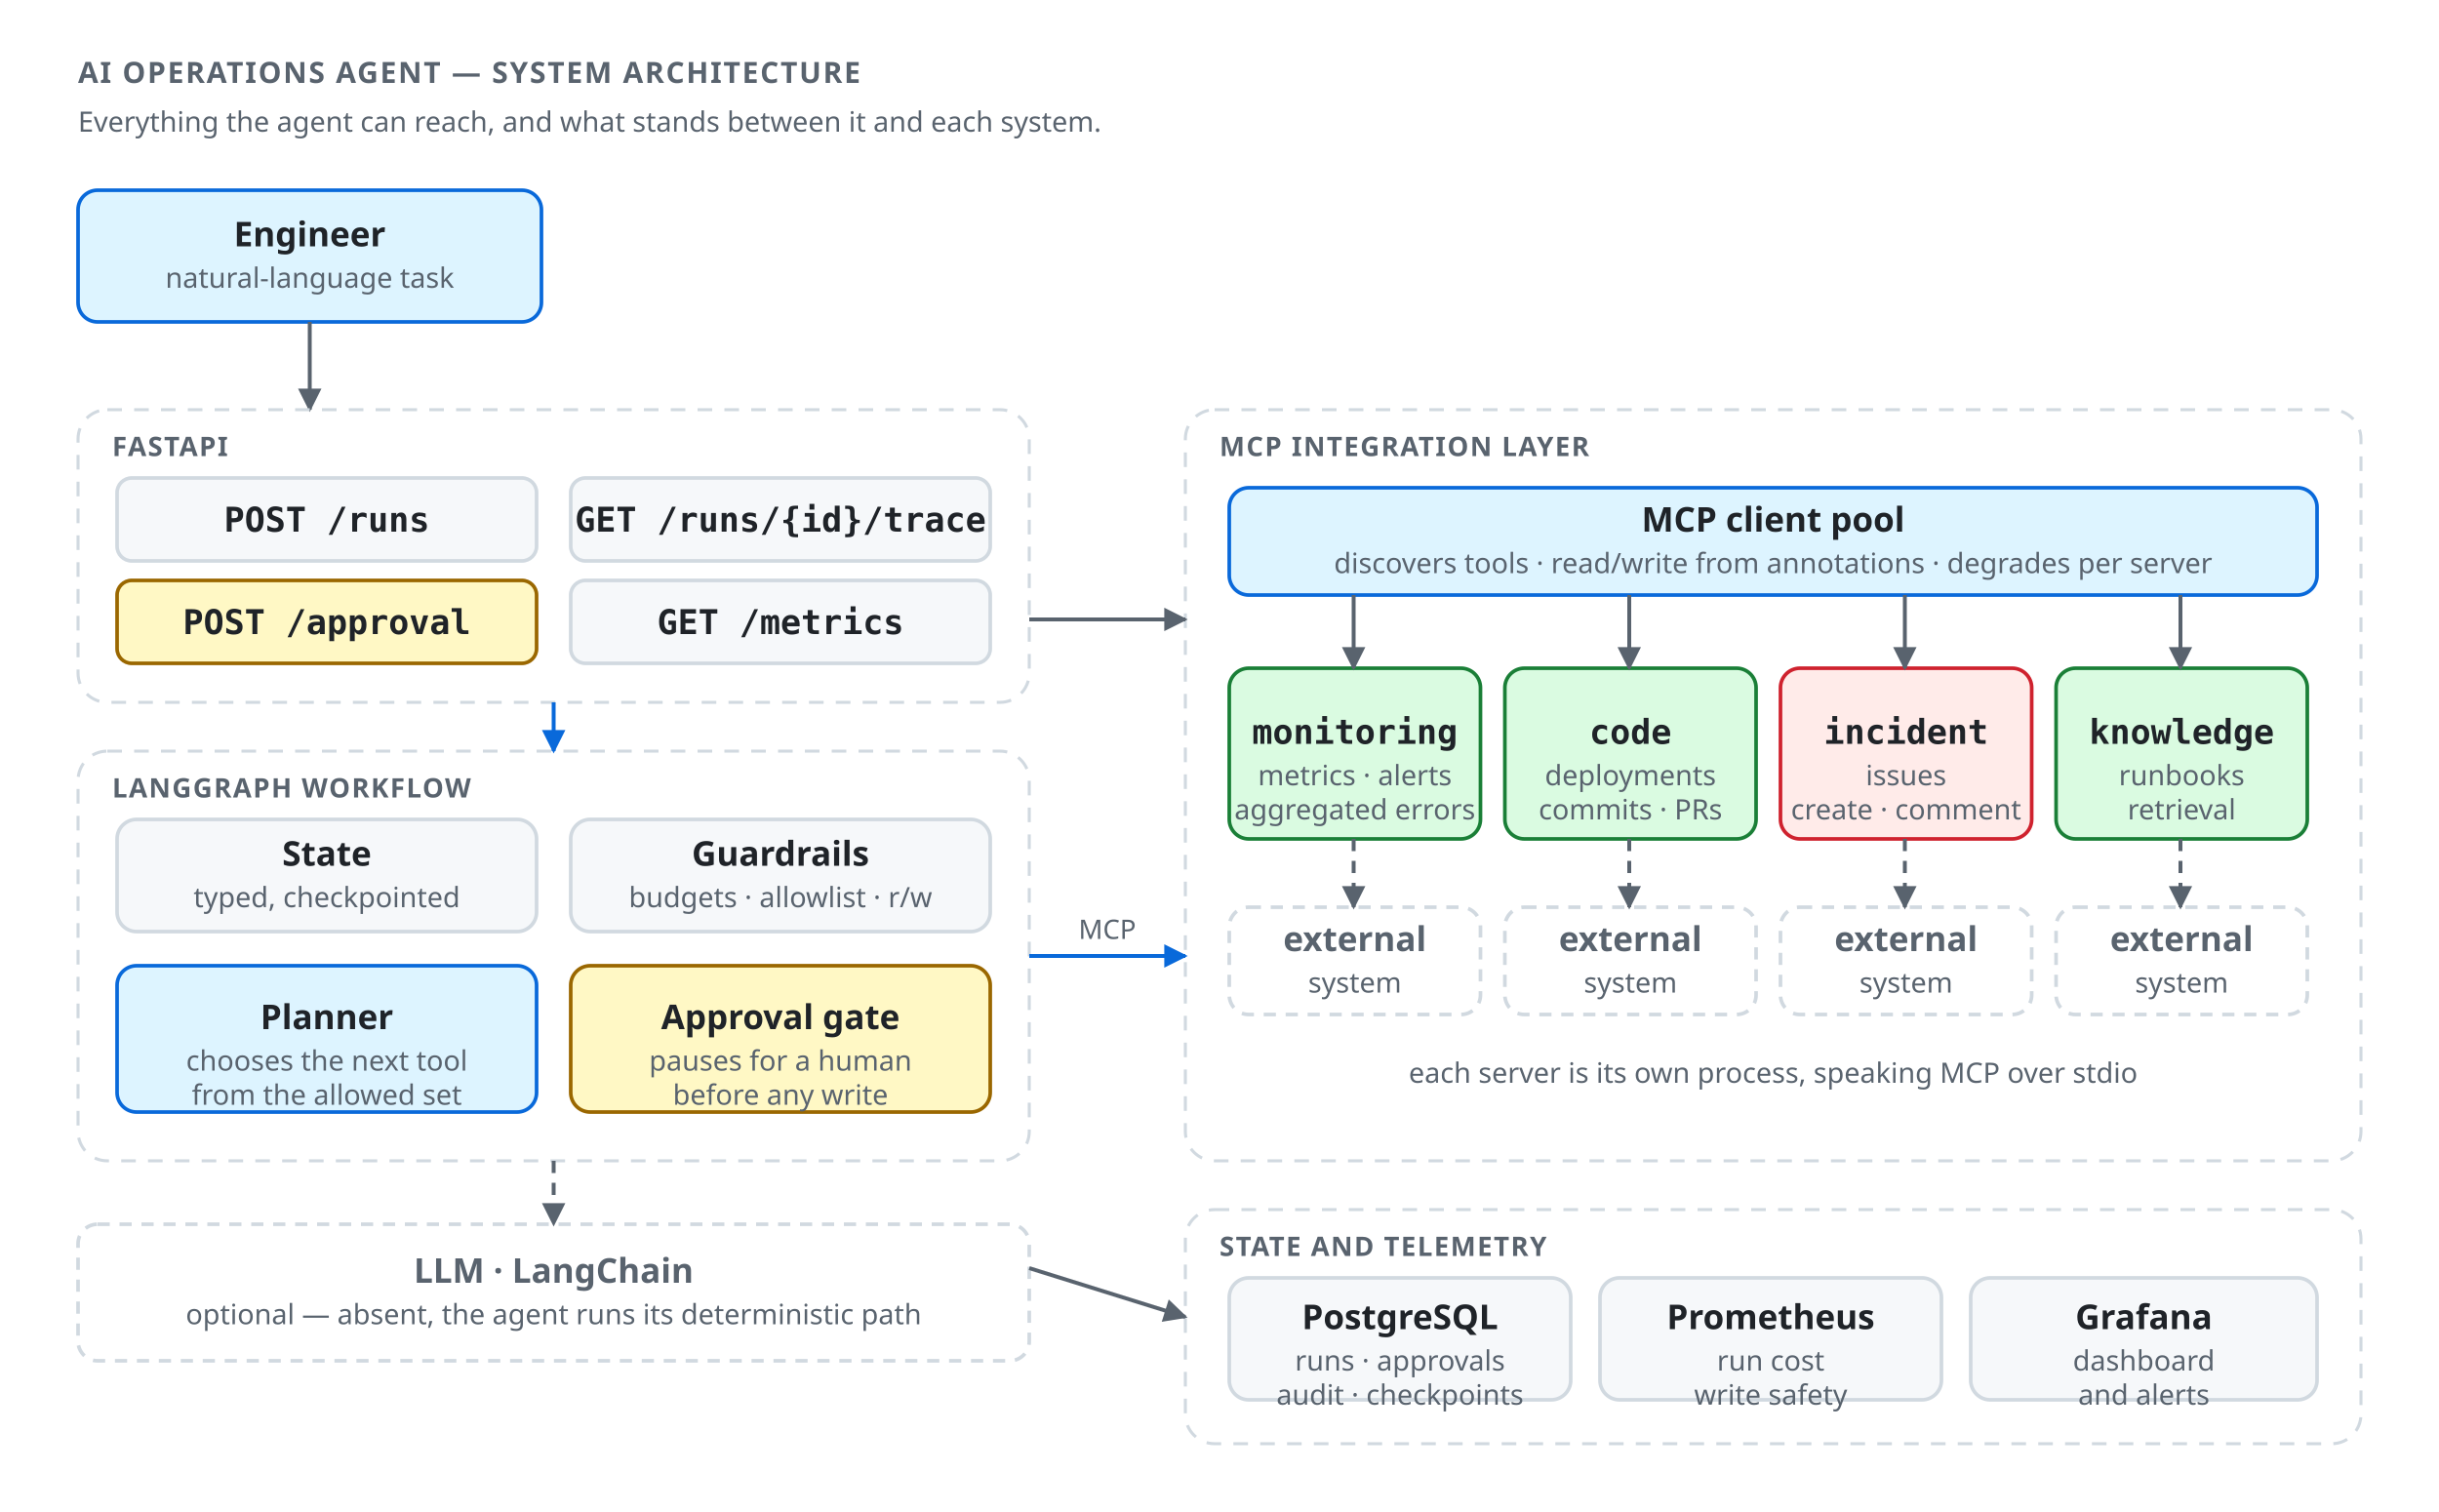
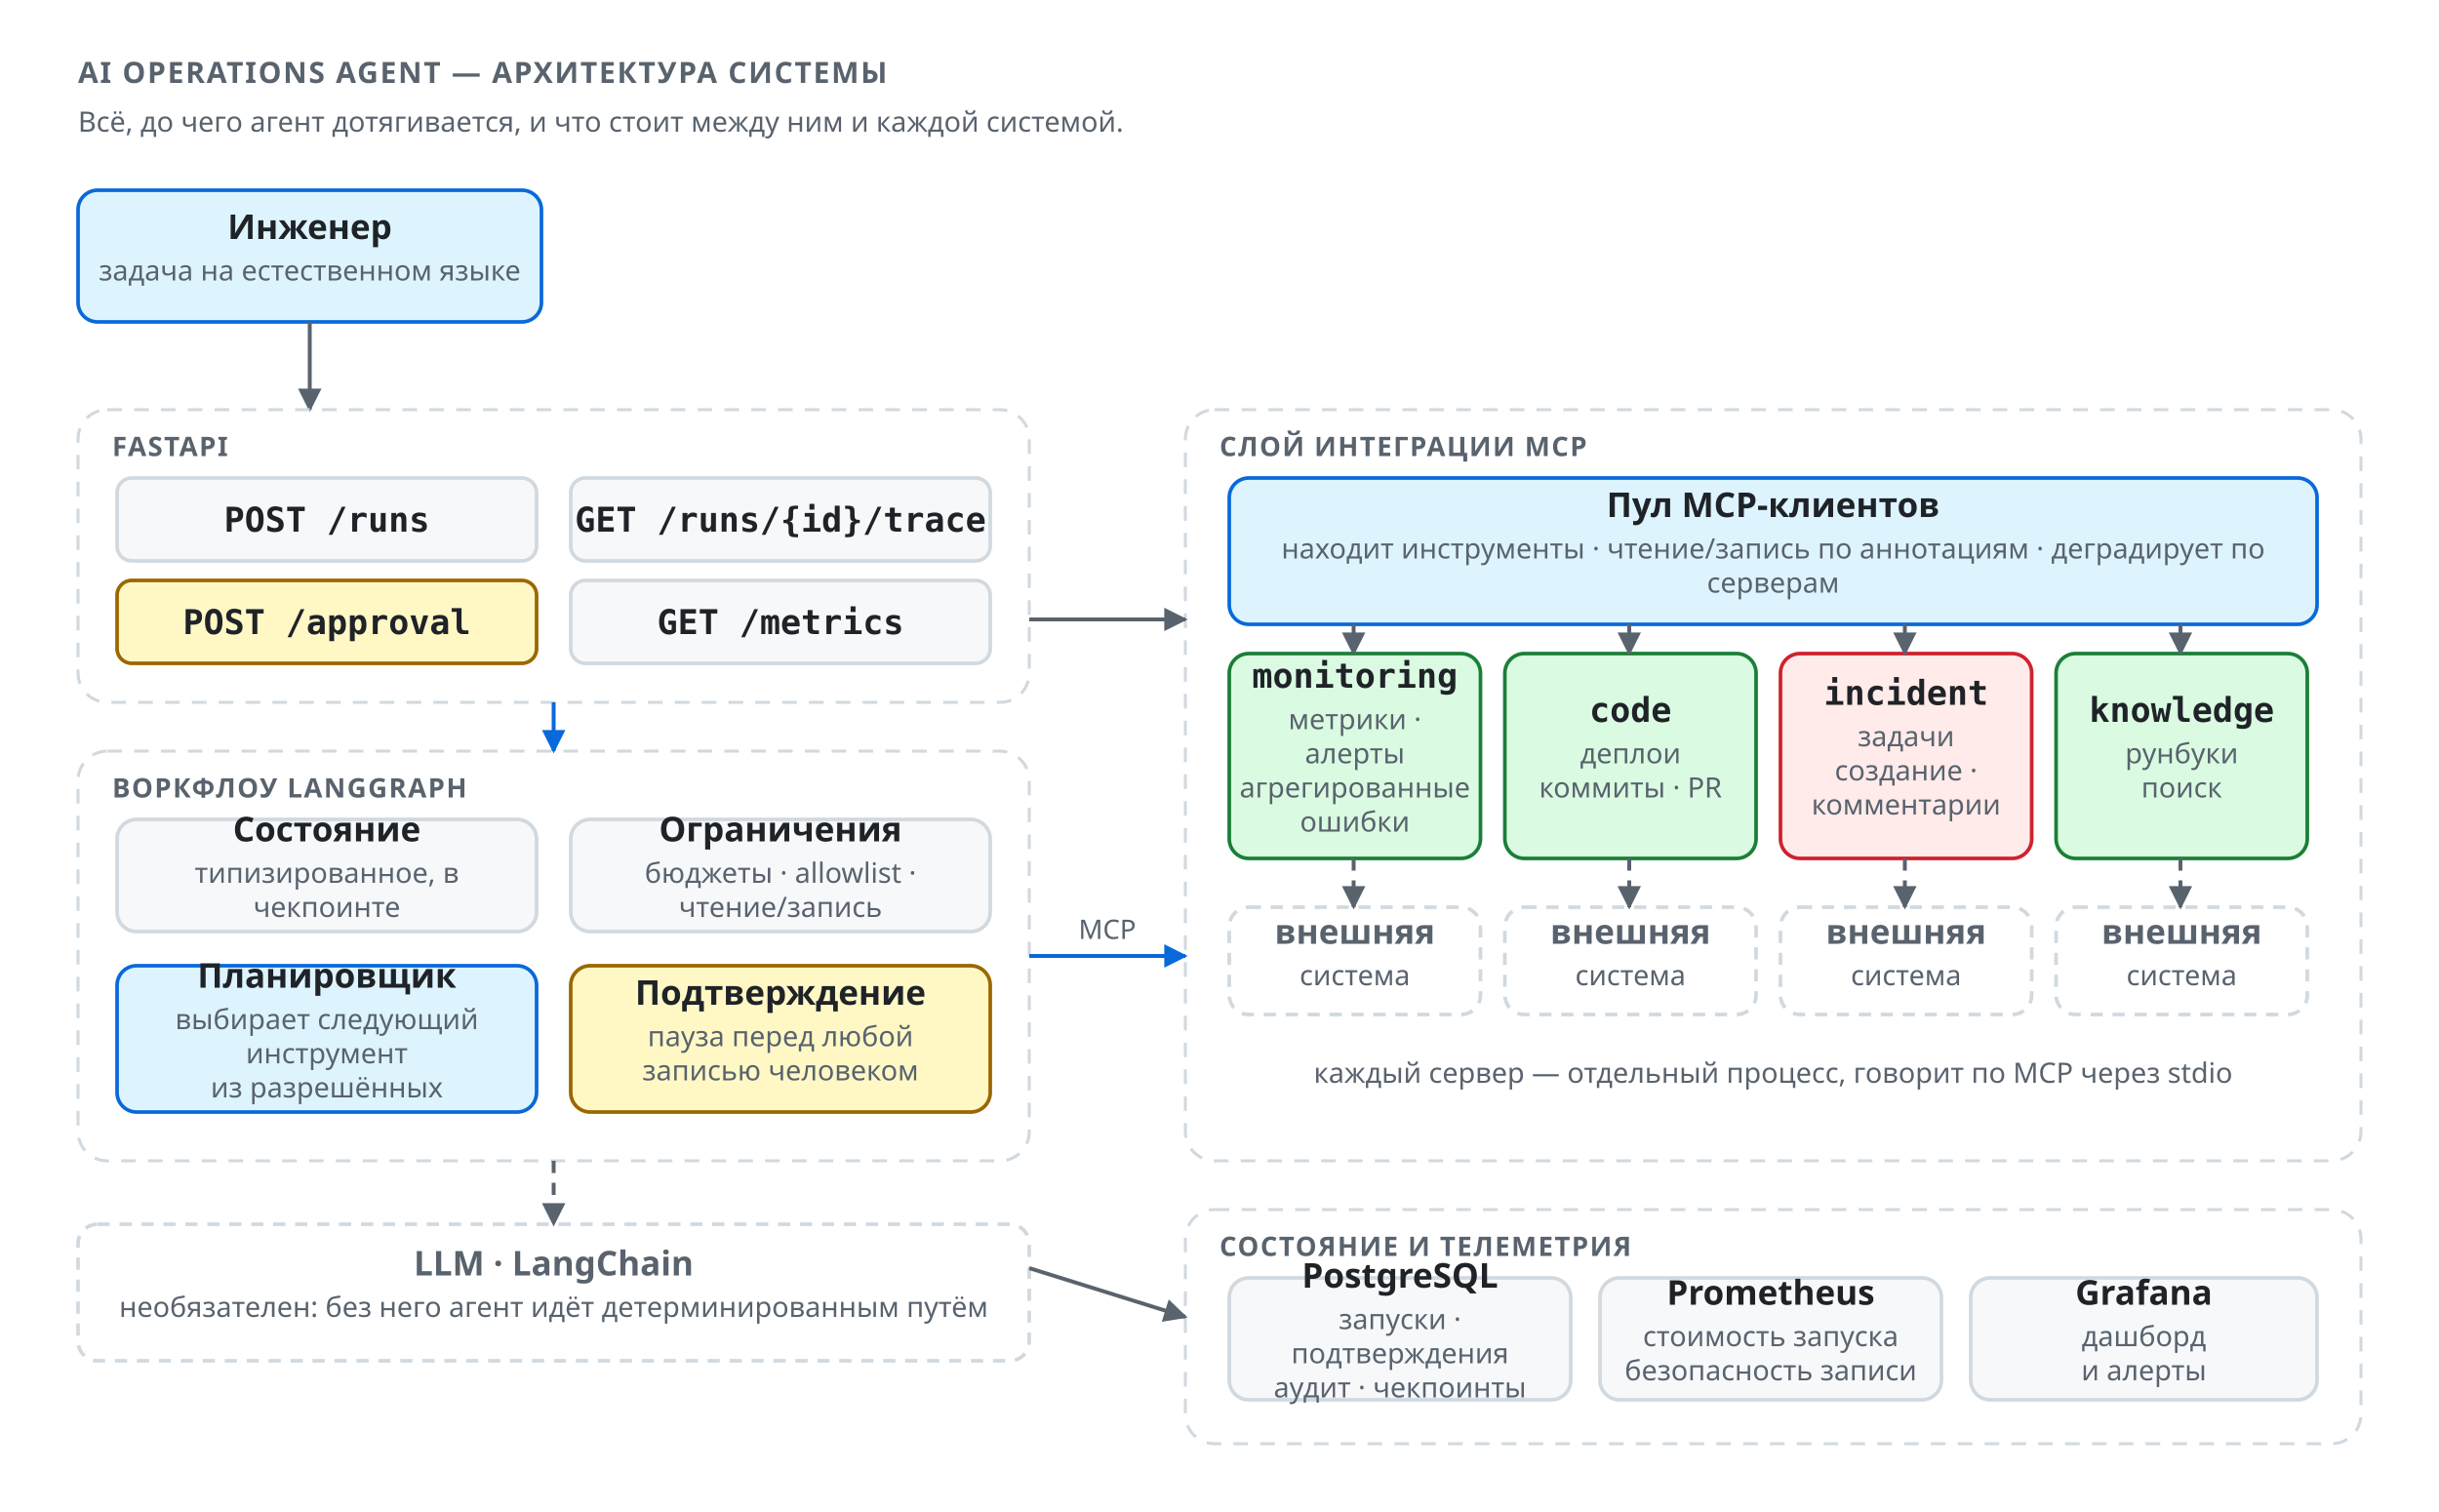
<svg xmlns="http://www.w3.org/2000/svg" viewBox="0 0 1000 620" width="1000" height="620" role="img" aria-labelledby="title desc" font-family="-apple-system, BlinkMacSystemFont, 'Segoe UI', 'Noto Sans', Helvetica, Arial, sans-serif">
  <defs>
    <marker id="arrow" viewBox="0 0 10 10" refX="9" refY="5" markerWidth="6" markerHeight="6" orient="auto-start-reverse">
      <path d="M 0 0 L 10 5 L 0 10 z" fill="#59636e" />
    </marker>
    <marker id="arrow-accent" viewBox="0 0 10 10" refX="9" refY="5" markerWidth="6" markerHeight="6" orient="auto-start-reverse">
      <path d="M 0 0 L 10 5 L 0 10 z" fill="#0969da" />
    </marker>
    <marker id="arrow-danger" viewBox="0 0 10 10" refX="9" refY="5" markerWidth="6" markerHeight="6" orient="auto-start-reverse">
      <path d="M 0 0 L 10 5 L 0 10 z" fill="#cf222e" />
    </marker>
  </defs>
  <rect width="1000" height="620" fill="#ffffff" />
-   <text x="32" y="34" font-size="12" font-weight="700" letter-spacing="0.7" fill="#59636e">AI OPERATIONS AGENT — SYSTEM ARCHITECTURE</text>
-   <text x="32" y="54" text-anchor="start" font-size="11.5" fill="#59636e">Everything the agent can reach, and what stands between it and each system.</text>
+   <text x="32" y="34" font-size="12" font-weight="700" letter-spacing="0.7" fill="#59636e">AI OPERATIONS AGENT — АРХИТЕКТУРА СИСТЕМЫ</text>
+   <text x="32" y="54" text-anchor="start" font-size="11.5" fill="#59636e">Всё, до чего агент дотягивается, и что стоит между ним и каждой системой.</text>
  <rect x="32" y="78" width="190" height="54" rx="8" fill="#ddf4ff" stroke="#0969da" stroke-width="1.5" />
-   <text x="127.0" y="101.0" text-anchor="middle" font-size="14" font-weight="600" fill="#1f2328">Engineer</text>
-   <text x="127.0" y="118.0" text-anchor="middle" font-size="11.5" fill="#59636e">natural-language task</text>
+   <text x="127.0" y="98.0" text-anchor="middle" font-size="14" font-weight="600" fill="#1f2328">Инженер</text>
+   <text x="127.0" y="115.0" text-anchor="middle" font-size="11.5" fill="#59636e">задача на естественном языке</text>
  <path d="M 127 132 L 127 168" fill="none" stroke="#59636e" stroke-width="1.6" marker-end="url(#arrow)" />
  <rect x="32" y="168" width="390" height="120" rx="12" fill="none" stroke="#d1d9e0" stroke-width="1.25" stroke-dasharray="6 5" />
  <text x="46" y="187" font-size="11" font-weight="600" letter-spacing="0.6" fill="#59636e">FASTAPI</text>
  <rect x="48" y="196" width="172" height="34" rx="6" fill="#f6f8fa" stroke="#d1d9e0" stroke-width="1.5" />
  <text x="134.0" y="218.0" text-anchor="middle" font-size="14" font-weight="600" fill="#1f2328" font-family="ui-monospace, SFMono-Regular, 'SF Mono', Menlo, Consolas, monospace">POST /runs</text>
  <rect x="48" y="238" width="172" height="34" rx="6" fill="#fff8c5" stroke="#9a6700" stroke-width="1.5" />
  <text x="134.0" y="260.0" text-anchor="middle" font-size="14" font-weight="600" fill="#1f2328" font-family="ui-monospace, SFMono-Regular, 'SF Mono', Menlo, Consolas, monospace">POST /approval</text>
  <rect x="234" y="196" width="172" height="34" rx="6" fill="#f6f8fa" stroke="#d1d9e0" stroke-width="1.5" />
  <text x="320.0" y="218.0" text-anchor="middle" font-size="14" font-weight="600" fill="#1f2328" font-family="ui-monospace, SFMono-Regular, 'SF Mono', Menlo, Consolas, monospace">GET /runs/{id}/trace</text>
  <rect x="234" y="238" width="172" height="34" rx="6" fill="#f6f8fa" stroke="#d1d9e0" stroke-width="1.5" />
  <text x="320.0" y="260.0" text-anchor="middle" font-size="14" font-weight="600" fill="#1f2328" font-family="ui-monospace, SFMono-Regular, 'SF Mono', Menlo, Consolas, monospace">GET /metrics</text>
  <rect x="32" y="308" width="390" height="168" rx="12" fill="none" stroke="#d1d9e0" stroke-width="1.25" stroke-dasharray="6 5" />
-   <text x="46" y="327" font-size="11" font-weight="600" letter-spacing="0.6" fill="#59636e">LANGGRAPH WORKFLOW</text>
+   <text x="46" y="327" font-size="11" font-weight="600" letter-spacing="0.6" fill="#59636e">ВОРКФЛОУ LANGGRAPH</text>
  <rect x="48" y="336" width="172" height="46" rx="8" fill="#f6f8fa" stroke="#d1d9e0" stroke-width="1.5" />
-   <text x="134.0" y="355.0" text-anchor="middle" font-size="14" font-weight="600" fill="#1f2328">State</text>
-   <text x="134.0" y="372.0" text-anchor="middle" font-size="11.5" fill="#59636e">typed, checkpointed</text>
+   <text x="134.0" y="345.0" text-anchor="middle" font-size="14" font-weight="600" fill="#1f2328">Состояние</text>
+   <text x="134.0" y="362.0" text-anchor="middle" font-size="11.5" fill="#59636e">типизированное, в</text>
+   <text x="134.0" y="376.0" text-anchor="middle" font-size="11.5" fill="#59636e">чекпоинте</text>
  <rect x="234" y="336" width="172" height="46" rx="8" fill="#f6f8fa" stroke="#d1d9e0" stroke-width="1.5" />
-   <text x="320.0" y="355.0" text-anchor="middle" font-size="14" font-weight="600" fill="#1f2328">Guardrails</text>
-   <text x="320.0" y="372.0" text-anchor="middle" font-size="11.5" fill="#59636e">budgets · allowlist · r/w</text>
+   <text x="320.0" y="345.0" text-anchor="middle" font-size="14" font-weight="600" fill="#1f2328">Ограничения</text>
+   <text x="320.0" y="362.0" text-anchor="middle" font-size="11.5" fill="#59636e">бюджеты · allowlist ·</text>
+   <text x="320.0" y="376.0" text-anchor="middle" font-size="11.5" fill="#59636e">чтение/запись</text>
  <rect x="48" y="396" width="172" height="60" rx="8" fill="#ddf4ff" stroke="#0969da" stroke-width="1.5" />
-   <text x="134.0" y="422.0" text-anchor="middle" font-size="14" font-weight="600" fill="#1f2328">Planner</text>
-   <text x="134.0" y="439.0" text-anchor="middle" font-size="11.5" fill="#59636e">chooses the next tool</text>
-   <text x="134.0" y="453.0" text-anchor="middle" font-size="11.5" fill="#59636e">from the allowed set</text>
+   <text x="134.0" y="405.0" text-anchor="middle" font-size="14" font-weight="600" fill="#1f2328">Планировщик</text>
+   <text x="134.0" y="422.0" text-anchor="middle" font-size="11.5" fill="#59636e">выбирает следующий</text>
+   <text x="134.0" y="436.0" text-anchor="middle" font-size="11.5" fill="#59636e">инструмент</text>
+   <text x="134.0" y="450.0" text-anchor="middle" font-size="11.5" fill="#59636e">из разрешённых</text>
  <rect x="234" y="396" width="172" height="60" rx="8" fill="#fff8c5" stroke="#9a6700" stroke-width="1.5" />
-   <text x="320.0" y="422.0" text-anchor="middle" font-size="14" font-weight="600" fill="#1f2328">Approval gate</text>
-   <text x="320.0" y="439.0" text-anchor="middle" font-size="11.5" fill="#59636e">pauses for a human</text>
-   <text x="320.0" y="453.0" text-anchor="middle" font-size="11.5" fill="#59636e">before any write</text>
+   <text x="320.0" y="412.0" text-anchor="middle" font-size="14" font-weight="600" fill="#1f2328">Подтверждение</text>
+   <text x="320.0" y="429.0" text-anchor="middle" font-size="11.5" fill="#59636e">пауза перед любой</text>
+   <text x="320.0" y="443.0" text-anchor="middle" font-size="11.5" fill="#59636e">записью человеком</text>
  <rect x="32" y="502" width="390" height="56" rx="8" fill="#ffffff" stroke="#d1d9e0" stroke-width="1.5" stroke-dasharray="5 4" />
-   <text x="227.0" y="526.0" text-anchor="middle" font-size="14" font-weight="600" fill="#59636e">LLM  ·  LangChain</text>
-   <text x="227.0" y="543.0" text-anchor="middle" font-size="11.5" fill="#59636e">optional — absent, the agent runs its deterministic path</text>
+   <text x="227.0" y="523.0" text-anchor="middle" font-size="14" font-weight="600" fill="#59636e">LLM  ·  LangChain</text>
+   <text x="227.0" y="540.0" text-anchor="middle" font-size="11.5" fill="#59636e">необязателен: без него агент идёт детерминированным путём</text>
  <path d="M 227 476 L 227 502" fill="none" stroke="#59636e" stroke-width="1.6" stroke-dasharray="5 4" marker-end="url(#arrow)" />
  <path d="M 227 288 L 227 308" fill="none" stroke="#0969da" stroke-width="1.6" marker-end="url(#arrow-accent)" />
  <path d="M 422 392 L 486 392" fill="none" stroke="#0969da" stroke-width="1.6" marker-end="url(#arrow-accent)" />
  <text x="454.0" y="385.0" text-anchor="middle" font-size="11" fill="#59636e">MCP</text>
  <rect x="486" y="168" width="482" height="308" rx="12" fill="none" stroke="#d1d9e0" stroke-width="1.25" stroke-dasharray="6 5" />
-   <text x="500" y="187" font-size="11" font-weight="600" letter-spacing="0.6" fill="#59636e">MCP INTEGRATION LAYER</text>
-   <rect x="504" y="200" width="446" height="44" rx="8" fill="#ddf4ff" stroke="#0969da" stroke-width="1.5" />
-   <text x="727.0" y="218.0" text-anchor="middle" font-size="14" font-weight="600" fill="#1f2328">MCP client pool</text>
-   <text x="727.0" y="235.0" text-anchor="middle" font-size="11.5" fill="#59636e">discovers tools · read/write from annotations · degrades per server</text>
-   <rect x="504" y="274" width="103" height="70" rx="8" fill="#dafbe1" stroke="#1a7f37" stroke-width="1.5" />
-   <text x="555.5" y="305.0" text-anchor="middle" font-size="14" font-weight="600" fill="#1f2328" font-family="ui-monospace, SFMono-Regular, 'SF Mono', Menlo, Consolas, monospace">monitoring</text>
-   <text x="555.5" y="322.0" text-anchor="middle" font-size="11.5" fill="#59636e">metrics · alerts</text>
-   <text x="555.5" y="336.0" text-anchor="middle" font-size="11.5" fill="#59636e">aggregated errors</text>
-   <path d="M 555 244 L 555 274" fill="none" stroke="#59636e" stroke-width="1.6" marker-end="url(#arrow)" />
+   <text x="500" y="187" font-size="11" font-weight="600" letter-spacing="0.6" fill="#59636e">СЛОЙ ИНТЕГРАЦИИ MCP</text>
+   <rect x="504" y="196" width="446" height="60" rx="8" fill="#ddf4ff" stroke="#0969da" stroke-width="1.5" />
+   <text x="727.0" y="212.0" text-anchor="middle" font-size="14" font-weight="600" fill="#1f2328">Пул MCP-клиентов</text>
+   <text x="727.0" y="229.0" text-anchor="middle" font-size="11.5" fill="#59636e">находит инструменты · чтение/запись по аннотациям · деградирует по</text>
+   <text x="727.0" y="243.0" text-anchor="middle" font-size="11.5" fill="#59636e">серверам</text>
+   <rect x="504" y="268" width="103" height="84" rx="8" fill="#dafbe1" stroke="#1a7f37" stroke-width="1.5" />
+   <text x="555.5" y="282.0" text-anchor="middle" font-size="14" font-weight="600" fill="#1f2328" font-family="ui-monospace, SFMono-Regular, 'SF Mono', Menlo, Consolas, monospace">monitoring</text>
+   <text x="555.5" y="299.0" text-anchor="middle" font-size="11.5" fill="#59636e">метрики ·</text>
+   <text x="555.5" y="313.0" text-anchor="middle" font-size="11.5" fill="#59636e">алерты</text>
+   <text x="555.5" y="327.0" text-anchor="middle" font-size="11.5" fill="#59636e">агрегированные</text>
+   <text x="555.5" y="341.0" text-anchor="middle" font-size="11.5" fill="#59636e">ошибки</text>
+   <path d="M 555 256 L 555 268" fill="none" stroke="#59636e" stroke-width="1.6" marker-end="url(#arrow)" />
  <rect x="504" y="372" width="103" height="44" rx="8" fill="#ffffff" stroke="#d1d9e0" stroke-width="1.5" stroke-dasharray="5 4" />
-   <text x="555.5" y="390.0" text-anchor="middle" font-size="14" font-weight="600" fill="#59636e">external</text>
-   <text x="555.5" y="407.0" text-anchor="middle" font-size="11.5" fill="#59636e">system</text>
-   <path d="M 555 344 L 555 372" fill="none" stroke="#59636e" stroke-width="1.6" stroke-dasharray="5 4" marker-end="url(#arrow)" />
-   <rect x="617" y="274" width="103" height="70" rx="8" fill="#dafbe1" stroke="#1a7f37" stroke-width="1.5" />
-   <text x="668.5" y="305.0" text-anchor="middle" font-size="14" font-weight="600" fill="#1f2328" font-family="ui-monospace, SFMono-Regular, 'SF Mono', Menlo, Consolas, monospace">code</text>
-   <text x="668.5" y="322.0" text-anchor="middle" font-size="11.5" fill="#59636e">deployments</text>
-   <text x="668.5" y="336.0" text-anchor="middle" font-size="11.5" fill="#59636e">commits · PRs</text>
-   <path d="M 668 244 L 668 274" fill="none" stroke="#59636e" stroke-width="1.6" marker-end="url(#arrow)" />
+   <text x="555.5" y="387.0" text-anchor="middle" font-size="14" font-weight="600" fill="#59636e">внешняя</text>
+   <text x="555.5" y="404.0" text-anchor="middle" font-size="11.5" fill="#59636e">система</text>
+   <path d="M 555 352 L 555 372" fill="none" stroke="#59636e" stroke-width="1.6" stroke-dasharray="5 4" marker-end="url(#arrow)" />
+   <rect x="617" y="268" width="103" height="84" rx="8" fill="#dafbe1" stroke="#1a7f37" stroke-width="1.5" />
+   <text x="668.5" y="296.0" text-anchor="middle" font-size="14" font-weight="600" fill="#1f2328" font-family="ui-monospace, SFMono-Regular, 'SF Mono', Menlo, Consolas, monospace">code</text>
+   <text x="668.5" y="313.0" text-anchor="middle" font-size="11.5" fill="#59636e">деплои</text>
+   <text x="668.5" y="327.0" text-anchor="middle" font-size="11.5" fill="#59636e">коммиты · PR</text>
+   <path d="M 668 256 L 668 268" fill="none" stroke="#59636e" stroke-width="1.6" marker-end="url(#arrow)" />
  <rect x="617" y="372" width="103" height="44" rx="8" fill="#ffffff" stroke="#d1d9e0" stroke-width="1.5" stroke-dasharray="5 4" />
-   <text x="668.5" y="390.0" text-anchor="middle" font-size="14" font-weight="600" fill="#59636e">external</text>
-   <text x="668.5" y="407.0" text-anchor="middle" font-size="11.5" fill="#59636e">system</text>
-   <path d="M 668 344 L 668 372" fill="none" stroke="#59636e" stroke-width="1.6" stroke-dasharray="5 4" marker-end="url(#arrow)" />
-   <rect x="730" y="274" width="103" height="70" rx="8" fill="#ffebe9" stroke="#cf222e" stroke-width="1.5" />
-   <text x="781.5" y="305.0" text-anchor="middle" font-size="14" font-weight="600" fill="#1f2328" font-family="ui-monospace, SFMono-Regular, 'SF Mono', Menlo, Consolas, monospace">incident</text>
-   <text x="781.5" y="322.0" text-anchor="middle" font-size="11.5" fill="#59636e">issues</text>
-   <text x="781.5" y="336.0" text-anchor="middle" font-size="11.5" fill="#59636e">create · comment</text>
-   <path d="M 781 244 L 781 274" fill="none" stroke="#59636e" stroke-width="1.6" marker-end="url(#arrow)" />
+   <text x="668.5" y="387.0" text-anchor="middle" font-size="14" font-weight="600" fill="#59636e">внешняя</text>
+   <text x="668.5" y="404.0" text-anchor="middle" font-size="11.5" fill="#59636e">система</text>
+   <path d="M 668 352 L 668 372" fill="none" stroke="#59636e" stroke-width="1.6" stroke-dasharray="5 4" marker-end="url(#arrow)" />
+   <rect x="730" y="268" width="103" height="84" rx="8" fill="#ffebe9" stroke="#cf222e" stroke-width="1.5" />
+   <text x="781.5" y="289.0" text-anchor="middle" font-size="14" font-weight="600" fill="#1f2328" font-family="ui-monospace, SFMono-Regular, 'SF Mono', Menlo, Consolas, monospace">incident</text>
+   <text x="781.5" y="306.0" text-anchor="middle" font-size="11.5" fill="#59636e">задачи</text>
+   <text x="781.5" y="320.0" text-anchor="middle" font-size="11.5" fill="#59636e">создание ·</text>
+   <text x="781.5" y="334.0" text-anchor="middle" font-size="11.5" fill="#59636e">комментарии</text>
+   <path d="M 781 256 L 781 268" fill="none" stroke="#59636e" stroke-width="1.6" marker-end="url(#arrow)" />
  <rect x="730" y="372" width="103" height="44" rx="8" fill="#ffffff" stroke="#d1d9e0" stroke-width="1.5" stroke-dasharray="5 4" />
-   <text x="781.5" y="390.0" text-anchor="middle" font-size="14" font-weight="600" fill="#59636e">external</text>
-   <text x="781.5" y="407.0" text-anchor="middle" font-size="11.5" fill="#59636e">system</text>
-   <path d="M 781 344 L 781 372" fill="none" stroke="#59636e" stroke-width="1.6" stroke-dasharray="5 4" marker-end="url(#arrow)" />
-   <rect x="843" y="274" width="103" height="70" rx="8" fill="#dafbe1" stroke="#1a7f37" stroke-width="1.5" />
-   <text x="894.5" y="305.0" text-anchor="middle" font-size="14" font-weight="600" fill="#1f2328" font-family="ui-monospace, SFMono-Regular, 'SF Mono', Menlo, Consolas, monospace">knowledge</text>
-   <text x="894.5" y="322.0" text-anchor="middle" font-size="11.5" fill="#59636e">runbooks</text>
-   <text x="894.5" y="336.0" text-anchor="middle" font-size="11.5" fill="#59636e">retrieval</text>
-   <path d="M 894 244 L 894 274" fill="none" stroke="#59636e" stroke-width="1.6" marker-end="url(#arrow)" />
+   <text x="781.5" y="387.0" text-anchor="middle" font-size="14" font-weight="600" fill="#59636e">внешняя</text>
+   <text x="781.5" y="404.0" text-anchor="middle" font-size="11.5" fill="#59636e">система</text>
+   <path d="M 781 352 L 781 372" fill="none" stroke="#59636e" stroke-width="1.6" stroke-dasharray="5 4" marker-end="url(#arrow)" />
+   <rect x="843" y="268" width="103" height="84" rx="8" fill="#dafbe1" stroke="#1a7f37" stroke-width="1.5" />
+   <text x="894.5" y="296.0" text-anchor="middle" font-size="14" font-weight="600" fill="#1f2328" font-family="ui-monospace, SFMono-Regular, 'SF Mono', Menlo, Consolas, monospace">knowledge</text>
+   <text x="894.5" y="313.0" text-anchor="middle" font-size="11.5" fill="#59636e">рунбуки</text>
+   <text x="894.5" y="327.0" text-anchor="middle" font-size="11.5" fill="#59636e">поиск</text>
+   <path d="M 894 256 L 894 268" fill="none" stroke="#59636e" stroke-width="1.6" marker-end="url(#arrow)" />
  <rect x="843" y="372" width="103" height="44" rx="8" fill="#ffffff" stroke="#d1d9e0" stroke-width="1.5" stroke-dasharray="5 4" />
-   <text x="894.5" y="390.0" text-anchor="middle" font-size="14" font-weight="600" fill="#59636e">external</text>
-   <text x="894.5" y="407.0" text-anchor="middle" font-size="11.5" fill="#59636e">system</text>
-   <path d="M 894 344 L 894 372" fill="none" stroke="#59636e" stroke-width="1.6" stroke-dasharray="5 4" marker-end="url(#arrow)" />
-   <text x="727" y="444" text-anchor="middle" font-size="11.5" fill="#59636e">each server is its own process, speaking MCP over stdio</text>
+   <text x="894.5" y="387.0" text-anchor="middle" font-size="14" font-weight="600" fill="#59636e">внешняя</text>
+   <text x="894.5" y="404.0" text-anchor="middle" font-size="11.5" fill="#59636e">система</text>
+   <path d="M 894 352 L 894 372" fill="none" stroke="#59636e" stroke-width="1.6" stroke-dasharray="5 4" marker-end="url(#arrow)" />
+   <text x="727" y="444" text-anchor="middle" font-size="11.5" fill="#59636e">каждый сервер — отдельный процесс, говорит по MCP через stdio</text>
  <rect x="486" y="496" width="482" height="96" rx="12" fill="none" stroke="#d1d9e0" stroke-width="1.25" stroke-dasharray="6 5" />
-   <text x="500" y="515" font-size="11" font-weight="600" letter-spacing="0.6" fill="#59636e">STATE AND TELEMETRY</text>
+   <text x="500" y="515" font-size="11" font-weight="600" letter-spacing="0.6" fill="#59636e">СОСТОЯНИЕ И ТЕЛЕМЕТРИЯ</text>
  <rect x="504" y="524" width="140" height="50" rx="8" fill="#f6f8fa" stroke="#d1d9e0" stroke-width="1.5" />
-   <text x="574.0" y="545.0" text-anchor="middle" font-size="14" font-weight="600" fill="#1f2328">PostgreSQL</text>
-   <text x="574.0" y="562.0" text-anchor="middle" font-size="11.5" fill="#59636e">runs · approvals</text>
-   <text x="574.0" y="576.0" text-anchor="middle" font-size="11.5" fill="#59636e">audit · checkpoints</text>
+   <text x="574.0" y="528.0" text-anchor="middle" font-size="14" font-weight="600" fill="#1f2328">PostgreSQL</text>
+   <text x="574.0" y="545.0" text-anchor="middle" font-size="11.5" fill="#59636e">запуски ·</text>
+   <text x="574.0" y="559.0" text-anchor="middle" font-size="11.5" fill="#59636e">подтверждения</text>
+   <text x="574.0" y="573.0" text-anchor="middle" font-size="11.5" fill="#59636e">аудит · чекпоинты</text>
  <rect x="656" y="524" width="140" height="50" rx="8" fill="#f6f8fa" stroke="#d1d9e0" stroke-width="1.5" />
-   <text x="726.0" y="545.0" text-anchor="middle" font-size="14" font-weight="600" fill="#1f2328">Prometheus</text>
-   <text x="726.0" y="562.0" text-anchor="middle" font-size="11.5" fill="#59636e">run cost</text>
-   <text x="726.0" y="576.0" text-anchor="middle" font-size="11.5" fill="#59636e">write safety</text>
+   <text x="726.0" y="535.0" text-anchor="middle" font-size="14" font-weight="600" fill="#1f2328">Prometheus</text>
+   <text x="726.0" y="552.0" text-anchor="middle" font-size="11.5" fill="#59636e">стоимость запуска</text>
+   <text x="726.0" y="566.0" text-anchor="middle" font-size="11.5" fill="#59636e">безопасность записи</text>
  <rect x="808" y="524" width="142" height="50" rx="8" fill="#f6f8fa" stroke="#d1d9e0" stroke-width="1.5" />
-   <text x="879.0" y="545.0" text-anchor="middle" font-size="14" font-weight="600" fill="#1f2328">Grafana</text>
-   <text x="879.0" y="562.0" text-anchor="middle" font-size="11.5" fill="#59636e">dashboard</text>
-   <text x="879.0" y="576.0" text-anchor="middle" font-size="11.5" fill="#59636e">and alerts</text>
+   <text x="879.0" y="535.0" text-anchor="middle" font-size="14" font-weight="600" fill="#1f2328">Grafana</text>
+   <text x="879.0" y="552.0" text-anchor="middle" font-size="11.5" fill="#59636e">дашборд</text>
+   <text x="879.0" y="566.0" text-anchor="middle" font-size="11.5" fill="#59636e">и алерты</text>
  <path d="M 422 254 L 486 254" fill="none" stroke="#59636e" stroke-width="1.6" marker-end="url(#arrow)" />
  <path d="M 422 520 L 486 540" fill="none" stroke="#59636e" stroke-width="1.6" marker-end="url(#arrow)" />
</svg>
